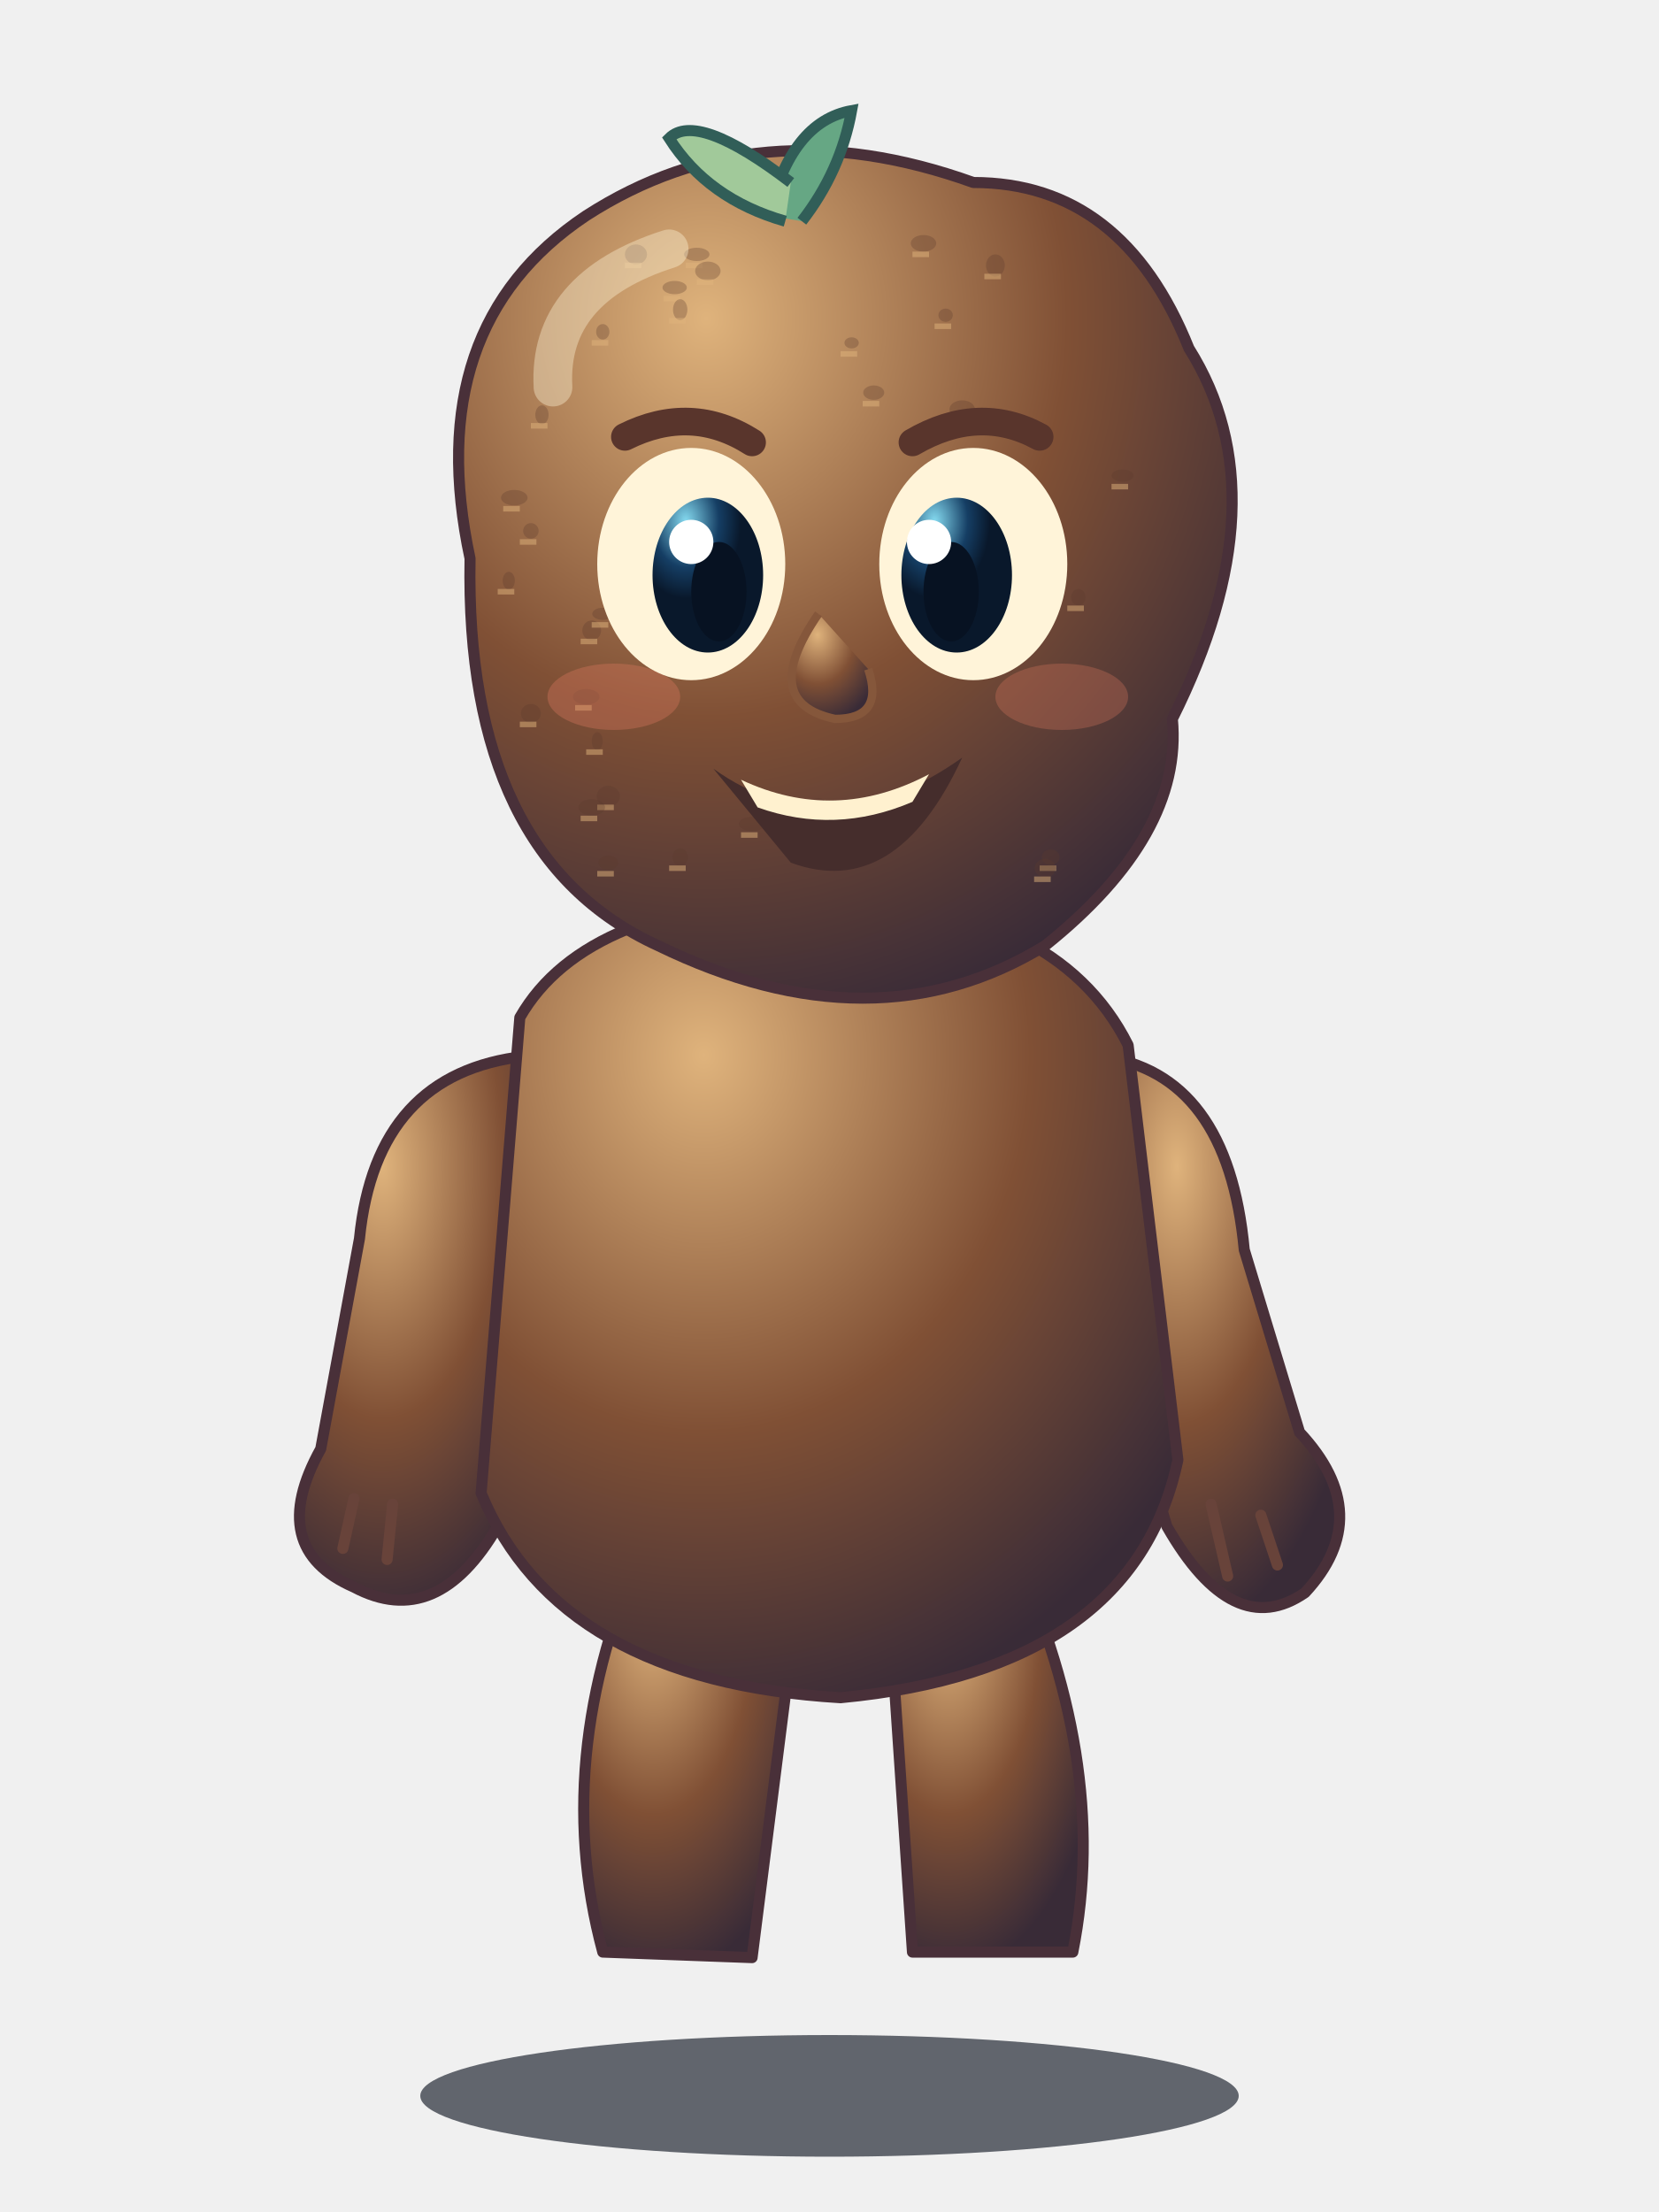
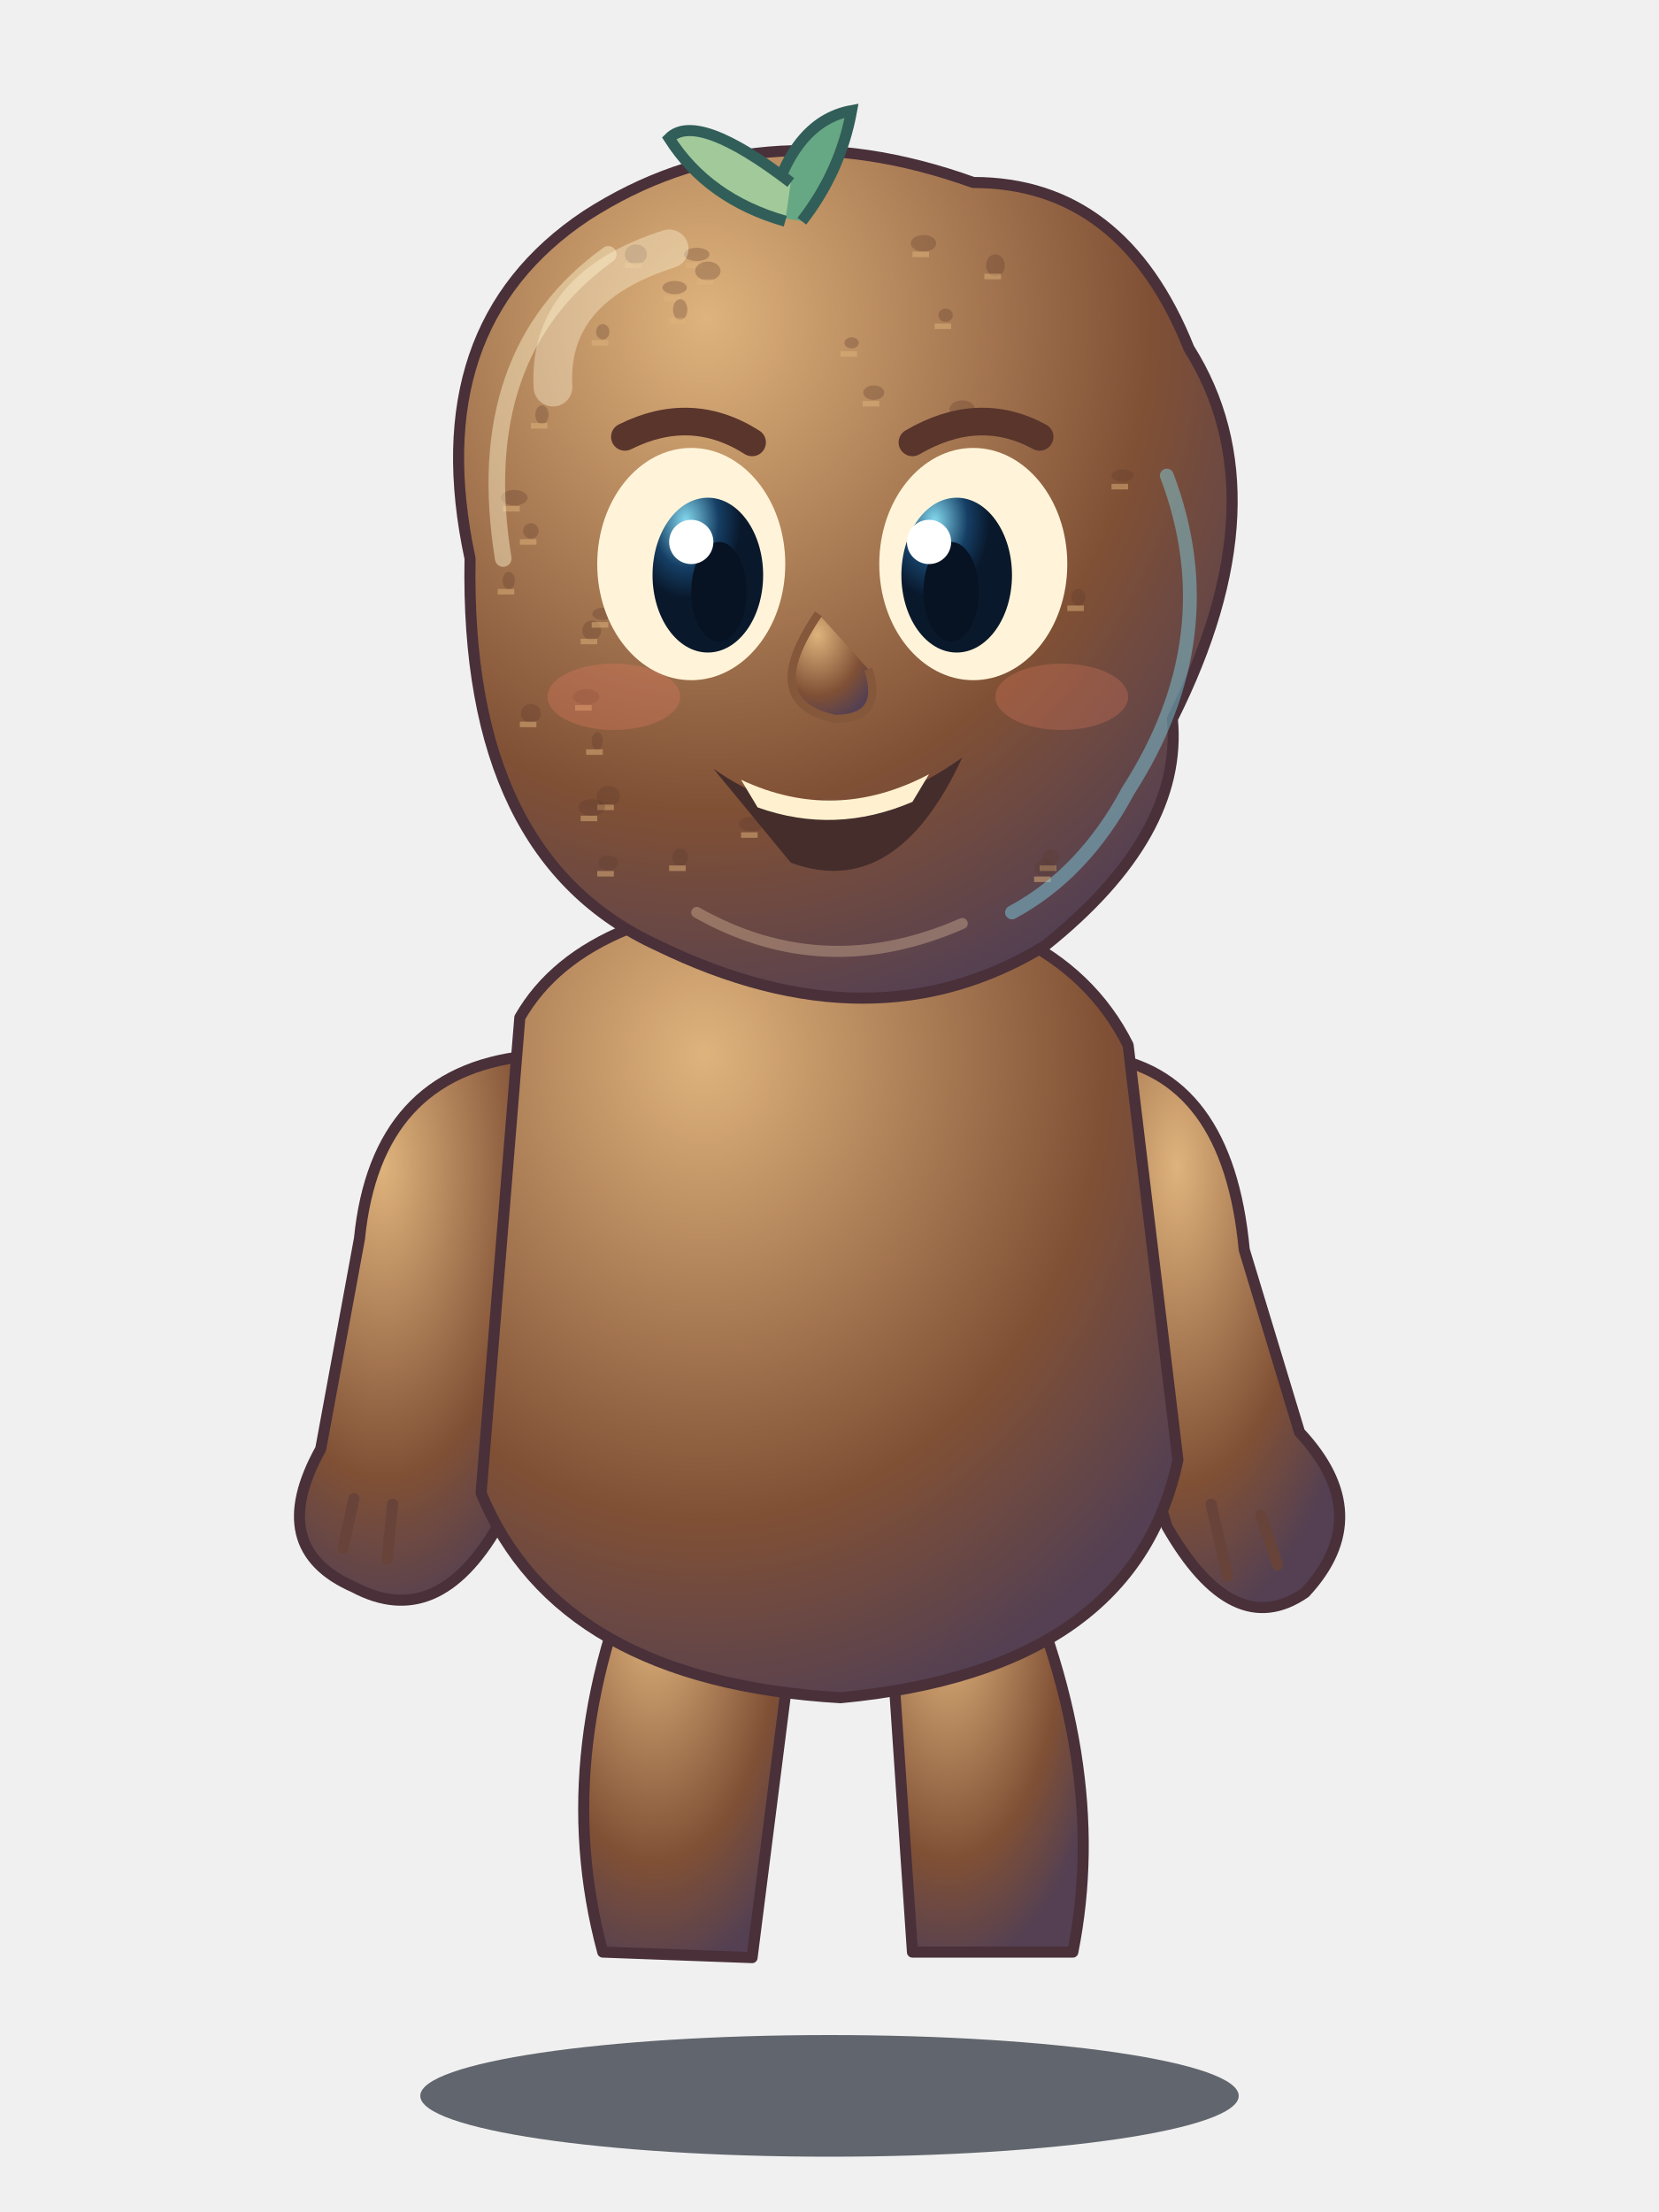
<svg xmlns="http://www.w3.org/2000/svg" viewBox="0 0 300 400">
  <defs>
    <radialGradient id="skin" cx=".32" cy=".2" r=".85">
      <stop stop-color="#dfb37c" />
-       <stop offset=".55" stop-color="#805035" />
-       <stop offset="1" stop-color="#392b37" />
+       <stop offset=".68" stop-color="#805035" />
+       <stop offset="1" stop-color="#544052" />
    </radialGradient>
    <linearGradient id="cloth" x2=".8" y2="1">
      <stop stop-color="#3d5b75" />
      <stop offset=".5" stop-color="#253648" />
      <stop offset="1" stop-color="#101b2d" />
    </linearGradient>
    <linearGradient id="metal" x2=".75" y2="1">
      <stop stop-color="#dce6e9" />
      <stop offset=".3" stop-color="#7e98ac" />
      <stop offset=".48" stop-color="#e1e9eb" />
      <stop offset=".55" stop-color="#496477" />
      <stop offset="1" stop-color="#192c40" />
    </linearGradient>
    <linearGradient id="trim" x2="1" y2="1">
      <stop stop-color="#edfcff" />
      <stop offset=".4" stop-color="#62eafa" />
      <stop offset="1" stop-color="#287c9f" />
    </linearGradient>
    <linearGradient id="leather" x2=".8" y2="1">
      <stop stop-color="#c59269" />
      <stop offset=".5" stop-color="#855339" />
      <stop offset="1" stop-color="#392722" />
    </linearGradient>
    <linearGradient id="hair" x2=".3" y2="1">
      <stop stop-color="#8f5a36" />
      <stop offset=".6" stop-color="#492b25" />
      <stop offset="1" stop-color="#241b22" />
    </linearGradient>
    <radialGradient id="lens" cx=".3" cy=".15">
      <stop stop-color="#84d9ef" />
      <stop offset=".6" stop-color="#153e64" />
      <stop offset="1" stop-color="#09182b" />
    </radialGradient>
  </defs>
  <ellipse cx="150" cy="379" rx="74" ry="11" fill="#020916" opacity=".6" />
  <g stroke="#493039" stroke-width="2" stroke-linejoin="round">
    <path d="M118 276Q99 316 109 353L136 354L145 283Z" fill="url(#skin)" />
    <path d="M160 279L165 353L194 353Q201 318 182 278Z" fill="url(#skin)" />
    <path d="M95 191Q68 194 65 224L58 262Q48 280 64 287Q79 295 90 276L101 235Z" fill="url(#skin)" />
    <path d="M199 191Q222 194 225 226L235 259Q249 274 236 288Q223 297 211 276L199 236Z" fill="url(#skin)" />
    <path d="M94 184Q106 163 148 162Q191 163 204 189L213 264Q205 302 152 307Q101 304 87 270Z" fill="url(#skin)" />
    <path d="M85 101Q76 59 106 39Q137 19 176 33Q203 33 215 63Q232 90 212 130Q214 151 189 171Q158 190 119 171Q84 155 85 101Z" fill="url(#skin)" />
  </g>
  <ellipse cx="153" cy="150" rx="1.3" ry="1.8" fill="#59392d" opacity=".3" />
  <path d="M151 152l3 0" stroke="#dfb37c" opacity=".5" />
  <ellipse cx="195" cy="108" rx="1.3" ry="1.5" fill="#59392d" opacity=".3" />
  <path d="M193 110l3 0" stroke="#dfb37c" opacity=".5" />
  <ellipse cx="93" cy="90" rx="2.4" ry="1.4" fill="#59392d" opacity=".3" />
  <path d="M91 92l3 0" stroke="#dfb37c" opacity=".5" />
  <ellipse cx="110" cy="144" rx="2.1" ry="1.9" fill="#59392d" opacity=".3" />
  <path d="M108 146l3 0" stroke="#dfb37c" opacity=".5" />
  <ellipse cx="180" cy="48" rx="1.7" ry="2.0" fill="#59392d" opacity=".3" />
  <path d="M178 50l3 0" stroke="#dfb37c" opacity=".5" />
  <ellipse cx="190" cy="155" rx="1.6" ry="1.4" fill="#59392d" opacity=".3" />
  <path d="M188 157l3 0" stroke="#dfb37c" opacity=".5" />
  <ellipse cx="106" cy="126" rx="2.4" ry="1.4" fill="#59392d" opacity=".3" />
  <path d="M104 128l3 0" stroke="#dfb37c" opacity=".5" />
  <ellipse cx="107" cy="146" rx="2.4" ry="1.5" fill="#59392d" opacity=".3" />
  <path d="M105 148l3 0" stroke="#dfb37c" opacity=".5" />
  <ellipse cx="154" cy="62" rx="1.3" ry="1.0" fill="#59392d" opacity=".3" />
  <path d="M152 64l3 0" stroke="#dfb37c" opacity=".5" />
  <ellipse cx="122" cy="52" rx="2.2" ry="1.2" fill="#59392d" opacity=".3" />
  <path d="M120 54l3 0" stroke="#dfb37c" opacity=".5" />
  <ellipse cx="189" cy="157" rx="1.9" ry="1.7" fill="#59392d" opacity=".3" />
  <path d="M187 159l3 0" stroke="#dfb37c" opacity=".5" />
  <ellipse cx="107" cy="114" rx="1.7" ry="1.8" fill="#59392d" opacity=".3" />
  <path d="M105 116l3 0" stroke="#dfb37c" opacity=".5" />
  <ellipse cx="110" cy="156" rx="1.8" ry="1.3" fill="#59392d" opacity=".3" />
  <path d="M108 158l3 0" stroke="#dfb37c" opacity=".5" />
  <ellipse cx="126" cy="46" rx="2.3" ry="1.2" fill="#59392d" opacity=".3" />
  <path d="M124 48l3 0" stroke="#dfb37c" opacity=".5" />
  <ellipse cx="92" cy="105" rx="1.1" ry="1.6" fill="#59392d" opacity=".3" />
  <path d="M90 107l3 0" stroke="#dfb37c" opacity=".5" />
  <ellipse cx="158" cy="71" rx="1.9" ry="1.3" fill="#59392d" opacity=".3" />
  <path d="M156 73l3 0" stroke="#dfb37c" opacity=".5" />
  <ellipse cx="171" cy="57" rx="1.3" ry="1.2" fill="#59392d" opacity=".3" />
  <path d="M169 59l3 0" stroke="#dfb37c" opacity=".5" />
  <ellipse cx="136" cy="149" rx="2.4" ry="1.3" fill="#59392d" opacity=".3" />
  <path d="M134 151l3 0" stroke="#dfb37c" opacity=".5" />
  <ellipse cx="123" cy="56" rx="1.3" ry="1.9" fill="#59392d" opacity=".3" />
  <path d="M121 58l3 0" stroke="#dfb37c" opacity=".5" />
  <ellipse cx="96" cy="129" rx="1.8" ry="1.7" fill="#59392d" opacity=".3" />
  <path d="M94 131l3 0" stroke="#dfb37c" opacity=".5" />
  <ellipse cx="167" cy="44" rx="2.3" ry="1.5" fill="#59392d" opacity=".3" />
  <path d="M165 46l3 0" stroke="#dfb37c" opacity=".5" />
  <ellipse cx="123" cy="155" rx="1.4" ry="1.6" fill="#59392d" opacity=".3" />
  <path d="M121 157l3 0" stroke="#dfb37c" opacity=".5" />
  <ellipse cx="148" cy="146" rx="1.6" ry="1.7" fill="#59392d" opacity=".3" />
  <path d="M146 148l3 0" stroke="#dfb37c" opacity=".5" />
  <ellipse cx="128" cy="49" rx="2.3" ry="1.7" fill="#59392d" opacity=".3" />
  <path d="M126 51l3 0" stroke="#dfb37c" opacity=".5" />
  <ellipse cx="96" cy="96" rx="1.4" ry="1.4" fill="#59392d" opacity=".3" />
  <path d="M94 98l3 0" stroke="#dfb37c" opacity=".5" />
  <ellipse cx="203" cy="86" rx="2.0" ry="1.1" fill="#59392d" opacity=".3" />
  <path d="M201 88l3 0" stroke="#dfb37c" opacity=".5" />
  <ellipse cx="98" cy="75" rx="1.2" ry="1.7" fill="#59392d" opacity=".3" />
  <path d="M96 77l3 0" stroke="#dfb37c" opacity=".5" />
  <ellipse cx="138" cy="144" rx="1.2" ry="1.4" fill="#59392d" opacity=".3" />
  <path d="M136 146l3 0" stroke="#dfb37c" opacity=".5" />
  <ellipse cx="190" cy="97" rx="1.7" ry="1.9" fill="#59392d" opacity=".3" />
  <path d="M188 99l3 0" stroke="#dfb37c" opacity=".5" />
  <ellipse cx="109" cy="111" rx="1.9" ry="1.1" fill="#59392d" opacity=".3" />
  <path d="M107 113l3 0" stroke="#dfb37c" opacity=".5" />
  <ellipse cx="108" cy="134" rx="1.0" ry="1.6" fill="#59392d" opacity=".3" />
  <path d="M106 136l3 0" stroke="#dfb37c" opacity=".5" />
  <ellipse cx="174" cy="74" rx="2.3" ry="1.6" fill="#59392d" opacity=".3" />
  <path d="M172 76l3 0" stroke="#dfb37c" opacity=".5" />
  <ellipse cx="109" cy="60" rx="1.2" ry="1.4" fill="#59392d" opacity=".3" />
  <path d="M107 62l3 0" stroke="#dfb37c" opacity=".5" />
  <ellipse cx="115" cy="46" rx="2.0" ry="1.8" fill="#59392d" opacity=".3" />
  <path d="M113 48l3 0" stroke="#dfb37c" opacity=".5" />
  <path d="M100 70Q99 52 121 45" stroke="#fff6d9" opacity=".38" stroke-width="7" stroke-linecap="round" fill="none" />
+   <path d="M91 101Q85 64 110 46" fill="none" stroke="#fff4ce" stroke-width="3" stroke-linecap="round" opacity=".45" />
+   <path d="M211 86Q222 115 204 143Q196 158 183 165" fill="none" stroke="#82ecff" stroke-width="2.5" stroke-linecap="round" opacity=".4" />
+   <path d="M126 165Q149 178 174 167" fill="none" stroke="#ffdfb1" stroke-width="2" stroke-linecap="round" opacity=".3" />
  <ellipse cx="111" cy="126" rx="12" ry="6" fill="#dc785e" opacity=".35" />
  <ellipse cx="192" cy="126" rx="12" ry="6" fill="#dc785e" opacity=".3" />
  <path d="M113 79Q125 73 136 80M165 80Q177 73 188 79" fill="none" stroke="#59352c" stroke-width="5" stroke-linecap="round" />
  <g>
    <ellipse cx="125" cy="102" rx="17" ry="21" fill="#fff4d9" />
    <ellipse cx="176" cy="102" rx="17" ry="21" fill="#fff4d9" />
    <ellipse cx="128" cy="104" rx="10" ry="14" fill="url(#lens)" />
    <ellipse cx="173" cy="104" rx="10" ry="14" fill="url(#lens)" />
    <ellipse cx="130" cy="107" rx="5" ry="9" fill="#071222" />
    <ellipse cx="172" cy="107" rx="5" ry="9" fill="#071222" />
    <circle cx="125" cy="98" r="4" fill="white" />
    <circle cx="168" cy="98" r="4" fill="white" />
  </g>
  <path d="M148 111Q137 127 151 130Q160 130 157 121" fill="url(#skin)" stroke="#85573b" stroke-width="1.5" />
  <path d="M129 139Q150 154 174 137Q162 163 143 156Z" fill="#452d2c" />
  <path d="M134 141Q151 149 168 140L165 145Q151 151 137 146Z" fill="#fff1cf" />
  <path d="M64 271l-2 9m9-8-1 10m158-8 3 9m-12-11 3 13" stroke="#68433a" stroke-width="2" stroke-linecap="round" />
  <path d="M139 39Q143 22 154 20Q152 31 145 40" fill="#66a784" stroke="#315e58" stroke-width="2" />
  <path d="M143 33Q126 20 121 25Q128 36 142 40" fill="#a1c99a" stroke="#315e58" stroke-width="2" />
</svg>
